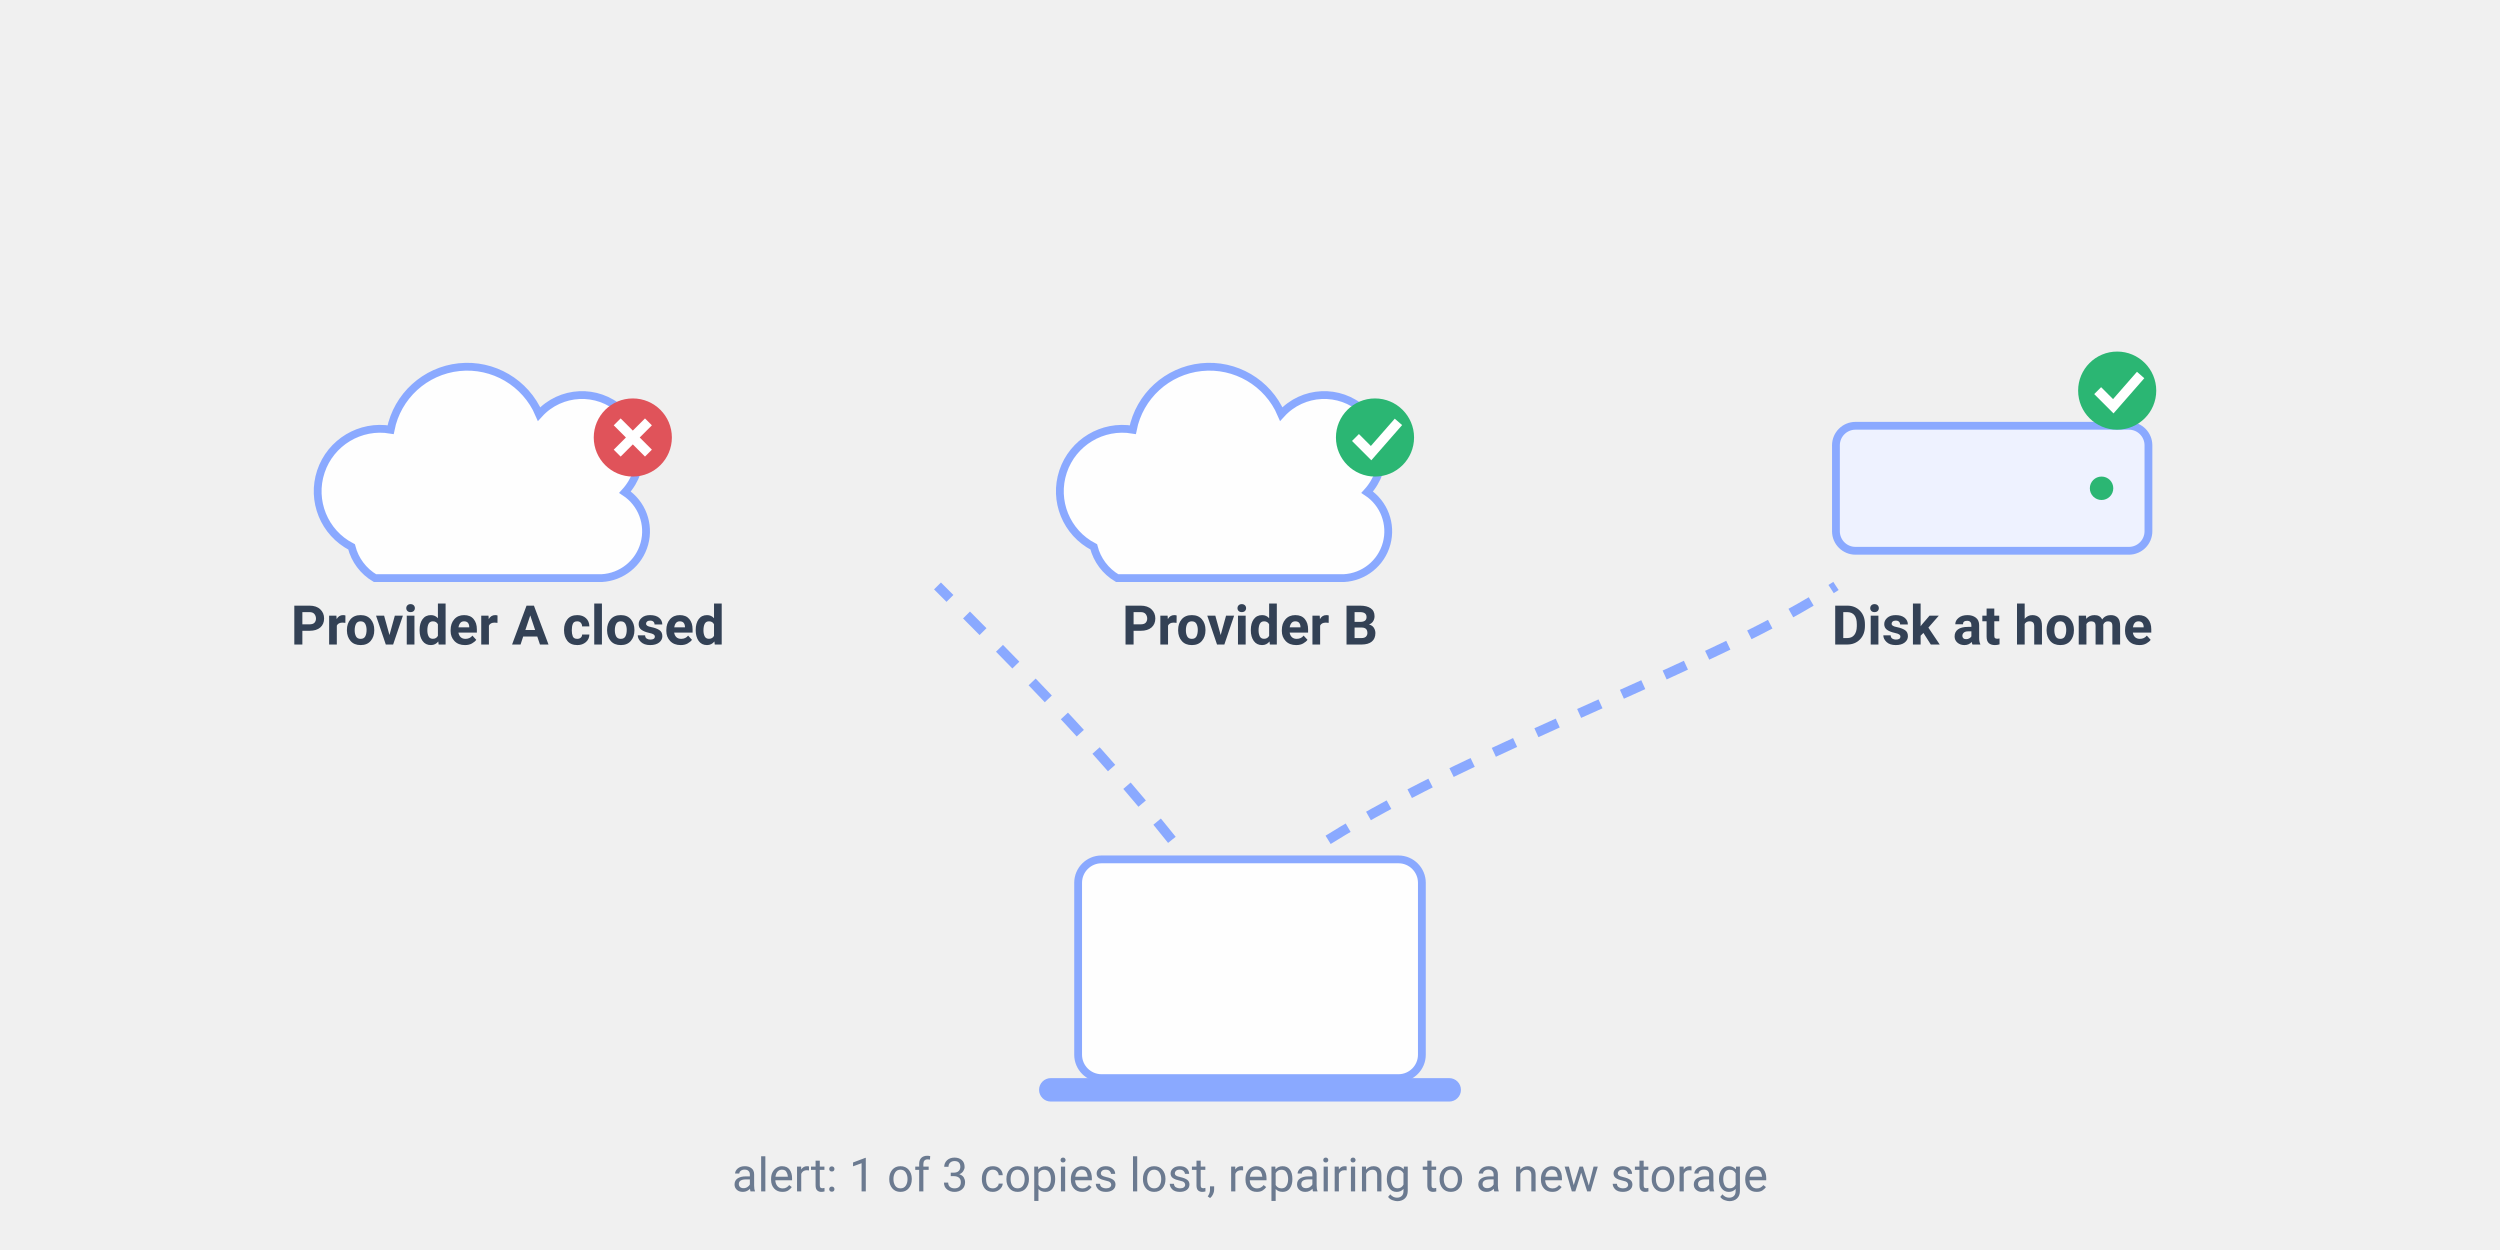
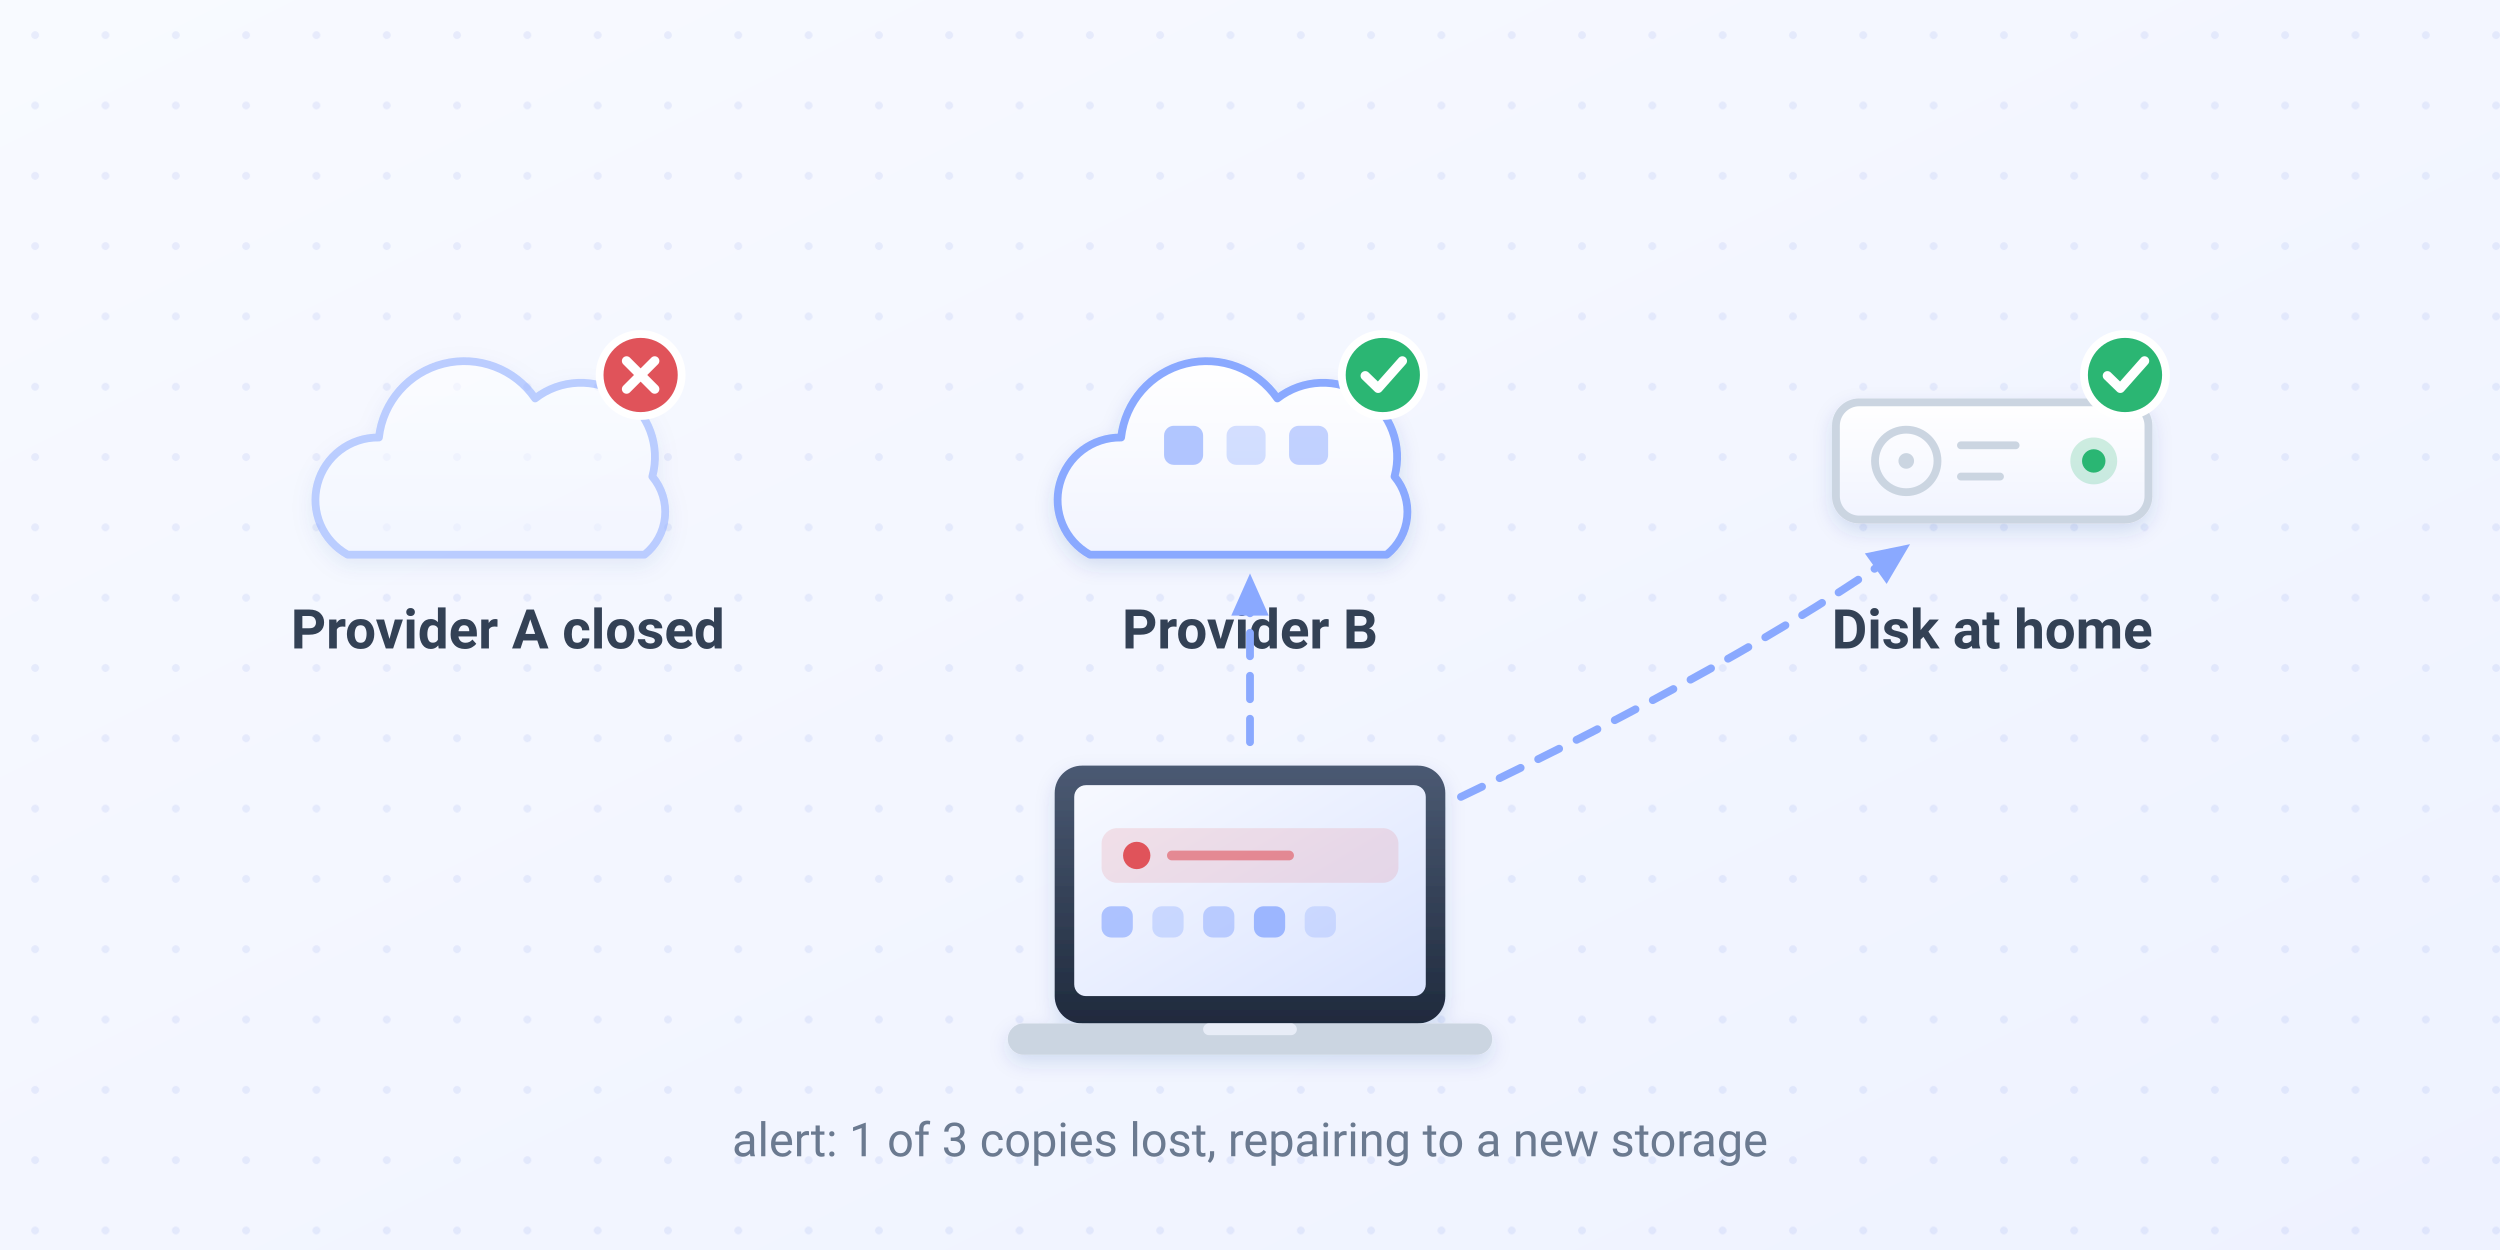
<svg xmlns="http://www.w3.org/2000/svg" viewBox="0 0 640 320" width="640" height="320" role="img" aria-label="One provider shuts down; copies exist elsewhere and the app repairs and drains">
  <defs>
-     <g id="lock">
-       <rect x="-8" y="-2" width="16" height="12" rx="3" fill="#2b57d6" />
-       <path d="M-4.5 -2 V-6 a4.5 4.5 0 0 1 9 0 V-2" fill="none" stroke="#2b57d6" stroke-width="2.4" />
-       <circle cx="0" cy="4" r="1.8" fill="#fff" />
-     </g>
-     <g id="device">
-       <rect x="-44" y="-30" width="88" height="56" rx="6" fill="#fff" fill-opacity="0.95" stroke="#8aa9ff" stroke-width="2" />
-       <rect x="-54" y="26" width="108" height="6" rx="3" fill="#8aa9ff" />
-     </g>
-     <g id="phone">
-       <rect x="-20" y="-38" width="40" height="72" rx="7" fill="#fff" fill-opacity="0.95" stroke="#8aa9ff" stroke-width="2" />
-       <circle cy="29" r="2.4" fill="#8aa9ff" />
-     </g>
-     <g id="disk">
-       <rect x="-40" y="-16" width="80" height="32" rx="5" fill="#eef2ff" stroke="#8aa9ff" stroke-width="2" />
-       <circle cx="28" cy="0" r="3" fill="#2bb673" />
-     </g>
-     <g id="cloud">
-       <path d="M-40 10 a16 16 0 0 1 10 -30 a20 20 0 0 1 38 -4 a14 14 0 0 1 22 20 a12 12 0 0 1 -6 22 h-58 a13 13 0 0 1 -6 -8z" fill="#fff" fill-opacity="0.95" stroke="#8aa9ff" stroke-width="2" />
-     </g>
-     <g id="house">
-       <path d="M-40 0 L0 -34 L40 0 V36 H-40 Z" fill="#fff" fill-opacity="0.95" stroke="#8aa9ff" stroke-width="2" />
-       <rect x="-10" y="12" width="20" height="24" fill="#8aa9ff" />
-     </g>
-     <g id="file">
-       <path d="M-14 -20 h18 l10 10 v30 h-28 z" fill="#fff" stroke="#8aa9ff" stroke-width="2" />
-       <path d="M4 -20 v10 h10" fill="none" stroke="#8aa9ff" stroke-width="2" />
-     </g>
-     <g id="key">
-       <circle r="7" fill="none" stroke="#2b57d6" stroke-width="3" />
-       <path d="M6 2 L24 2 M18 2 v6 M22 2 v4" stroke="#2b57d6" stroke-width="3" fill="none" />
+     <linearGradient id="bg" x1="0" y1="0" x2="1" y2="1">
+       <stop offset="0" stop-color="#f8faff" />
+       <stop offset="1" stop-color="#eef2ff" />
+     </linearGradient>
+     <pattern id="dots" width="18" height="18" patternUnits="userSpaceOnUse">
+       <circle cx="9" cy="9" r="1" fill="#2b57d6" fill-opacity=".08" />
+     </pattern>
+     <linearGradient id="pg" x1="0" y1="0" x2="1" y2="1">
+       <stop offset="0" stop-color="#3d6ef2" />
+       <stop offset="1" stop-color="#1b3a9a" />
+     </linearGradient>
+     <linearGradient id="wg" x1="0" y1="0" x2="0" y2="1">
+       <stop offset="0" stop-color="#ffffff" />
+       <stop offset="1" stop-color="#f1f4ff" />
+     </linearGradient>
+     <linearGradient id="sg" x1="0" y1="0" x2="1" y2="1">
+       <stop offset="0" stop-color="#f7f9ff" />
+       <stop offset="1" stop-color="#dbe4ff" />
+     </linearGradient>
+     <linearGradient id="dg" x1="0" y1="0" x2="0" y2="1">
+       <stop offset="0" stop-color="#4b5a73" />
+       <stop offset="1" stop-color="#1f2a3d" />
+     </linearGradient>
+     <filter id="sh" x="-20%" y="-20%" width="140%" height="160%">
+       <feDropShadow dx="0" dy="2" stdDeviation="2.5" flood-color="#1b3a9a" flood-opacity=".14" />
+     </filter>
+     <marker id="ah" viewBox="0 0 10 10" refX="8" refY="5" markerWidth="6" markerHeight="6" orient="auto-start-reverse">
+       <path d="M0 1 L9 5 L0 9 z" fill="#8aa9ff" />
+     </marker>
+     <marker id="ahp" viewBox="0 0 10 10" refX="8" refY="5" markerWidth="6" markerHeight="6" orient="auto-start-reverse">
+       <path d="M0 1 L9 5 L0 9 z" fill="#2b57d6" />
+     </marker>
+     <g id="ok">
+       <circle r="11.5" fill="#fff" />
+       <circle r="9.5" fill="#2bb673" />
+       <path d="M-4.5 .2 L-1.2 3.4 L5 -3.6" stroke="#fff" stroke-width="2.4" fill="none" stroke-linecap="round" stroke-linejoin="round" />
    </g>
    <g id="x">
-       <circle r="10" fill="#e0535a" />
-       <path d="M-4 -4 L4 4 M4 -4 L-4 4" stroke="#fff" stroke-width="2.5" />
+       <circle r="11.5" fill="#fff" />
+       <circle r="9.5" fill="#e0535a" />
+       <path d="M-3.6 -3.6 L3.6 3.6 M3.6 -3.6 L-3.6 3.6" stroke="#fff" stroke-width="2.4" stroke-linecap="round" />
    </g>
-     <g id="ok">
-       <circle r="10" fill="#2bb673" />
-       <path d="M-5 0 L-1 4 L6 -4" stroke="#fff" stroke-width="2.5" fill="none" />
+     <g id="laptop" filter="url(#sh)">
+       <rect x="-50" y="-36" width="100" height="66" rx="7" fill="url(#dg)" />
+       <rect x="-45" y="-31" width="90" height="54" rx="3" fill="url(#sg)" />
+       <rect x="-62" y="30" width="124" height="8" rx="4" fill="#cbd5e1" />
+       <rect x="-12" y="30" width="24" height="3" rx="1.5" fill="#e8edf7" />
+     </g>
+     <g id="cloud" filter="url(#sh)">
+       <path transform="translate(-3 10)" d="M-38 16 A16 16 0 0 1 -30 -14 A22 22 0 0 1 10 -24 A19 19 0 0 1 40 -4 A14 14 0 0 1 38 16 Z" fill="url(#wg)" stroke="#8aa9ff" stroke-width="2" stroke-linejoin="round" />
+     </g>
+     <g id="disk" filter="url(#sh)">
+       <rect x="-40" y="-15" width="80" height="30" rx="6" fill="url(#wg)" stroke="#cbd5e1" stroke-width="2" />
+       <circle cx="-22" r="8" fill="none" stroke="#cbd5e1" stroke-width="2" />
+       <circle cx="-22" r="2" fill="#cbd5e1" />
+       <path d="M-8 -4 h14 M-8 4 h10" stroke="#cbd5e1" stroke-width="2" stroke-linecap="round" />
+       <circle cx="26" r="6" fill="#2bb673" fill-opacity=".22" />
+       <circle cx="26" r="3" fill="#2bb673" />
    </g>
  </defs>
-   <style>text{font-family:system-ui, -apple-system, 'Segoe UI', Roboto, Helvetica, Arial, sans-serif} .t{font-size:14px;font-weight:600;fill:#334155} .s{font-size:12px;fill:#6b7a90} .d{stroke:#8aa9ff;stroke-width:2.5;stroke-dasharray:6 6;fill:none} .l{stroke:#8aa9ff;stroke-width:2.5;fill:none}</style>
-   <use href="#cloud" x="130" y="130" />
-   <use href="#x" x="162" y="112" />
-   <text x="130" y="165" text-anchor="middle" class="t">Provider A closed</text>
-   <use href="#cloud" x="320" y="130" />
-   <use href="#ok" x="352" y="112" />
-   <text x="320" y="165" text-anchor="middle" class="t">Provider B</text>
-   <use href="#disk" x="510" y="125" />
-   <use href="#ok" x="542" y="100" />
-   <text x="510" y="165" text-anchor="middle" class="t">Disk at home</text>
-   <use href="#device" x="320" y="250" />
-   <text x="320" y="305" text-anchor="middle" class="s">alert: 1 of 3 copies lost, repairing to a new storage</text>
-   <path class="d" d="M300 215 C 280 190, 260 170, 240 150" />
-   <path class="d" d="M340 215 C 380 190, 440 170, 470 150" />
+   <style>text{font-family:system-ui,-apple-system,'Segoe UI',Roboto,Helvetica,Arial,sans-serif}.t{font-size:14px;font-weight:600;fill:#334155}.s{font-size:12px;fill:#6b7a90}.n{font-size:12px;fill:#334155}.w{font-size:12px;font-weight:600;fill:#fff}.d{stroke:#8aa9ff;stroke-width:2;stroke-dasharray:6 5;fill:none;stroke-linecap:round;marker-end:url(#ah)}.dd{stroke:#8aa9ff;stroke-width:2;stroke-dasharray:6 5;fill:none;stroke-linecap:round;marker-end:url(#ah);marker-start:url(#ah)}.l{stroke:#2b57d6;stroke-width:2;fill:none;stroke-linecap:round;marker-end:url(#ahp);marker-start:url(#ahp)}.tr{stroke:#cbd5e1;stroke-width:2;stroke-dasharray:7 6;fill:none;stroke-linecap:round}.m{text-anchor:middle}.e{text-anchor:end}</style>
+   <rect width="640" height="320" fill="url(#bg)" />
+   <rect width="640" height="320" fill="url(#dots)" />
+   <use href="#cloud" x="130" y="116" opacity=".55" />
+   <use href="#x" x="164" y="96" />
+   <text x="130" y="166" class="t m">Provider A closed</text>
+   <use href="#cloud" x="320" y="116" />
+   <rect x="298" y="109" width="10" height="10" rx="2.5" fill="#8aa9ff" fill-opacity=".65" />
+   <rect x="314" y="109" width="10" height="10" rx="2.5" fill="#8aa9ff" fill-opacity=".35" />
+   <rect x="330" y="109" width="10" height="10" rx="2.5" fill="#8aa9ff" fill-opacity=".5" />
+   <use href="#ok" x="354" y="96" />
+   <text x="320" y="166" class="t m">Provider B</text>
+   <use href="#disk" x="510" y="118" />
+   <use href="#ok" x="544" y="96" />
+   <text x="510" y="166" class="t m">Disk at home</text>
+   <use href="#laptop" x="320" y="232" />
+   <rect x="282" y="212" width="76" height="14" rx="4" fill="#e0535a" fill-opacity=".14" />
+   <circle cx="291" cy="219" r="3.5" fill="#e0535a" />
+   <path d="M300 219 h30" stroke="#e0535a" stroke-width="2.5" stroke-linecap="round" stroke-opacity=".6" />
+   <rect x="282" y="232" width="8" height="8" rx="2.5" fill="#8aa9ff" fill-opacity=".65" />
+   <rect x="295" y="232" width="8" height="8" rx="2.5" fill="#8aa9ff" fill-opacity=".35" />
+   <rect x="308" y="232" width="8" height="8" rx="2.5" fill="#8aa9ff" fill-opacity=".5" />
+   <rect x="321" y="232" width="8" height="8" rx="2.5" fill="#8aa9ff" fill-opacity=".8" />
+   <rect x="334" y="232" width="8" height="8" rx="2.5" fill="#8aa9ff" fill-opacity=".3" />
+   <path class="d" d="M320 190 L 320 148" />
+   <path class="d" d="M374 204 C 420 182, 460 160, 488 140" />
+   <text x="320" y="296" class="s m">alert: 1 of 3 copies lost, repairing to a new storage</text>
</svg>
